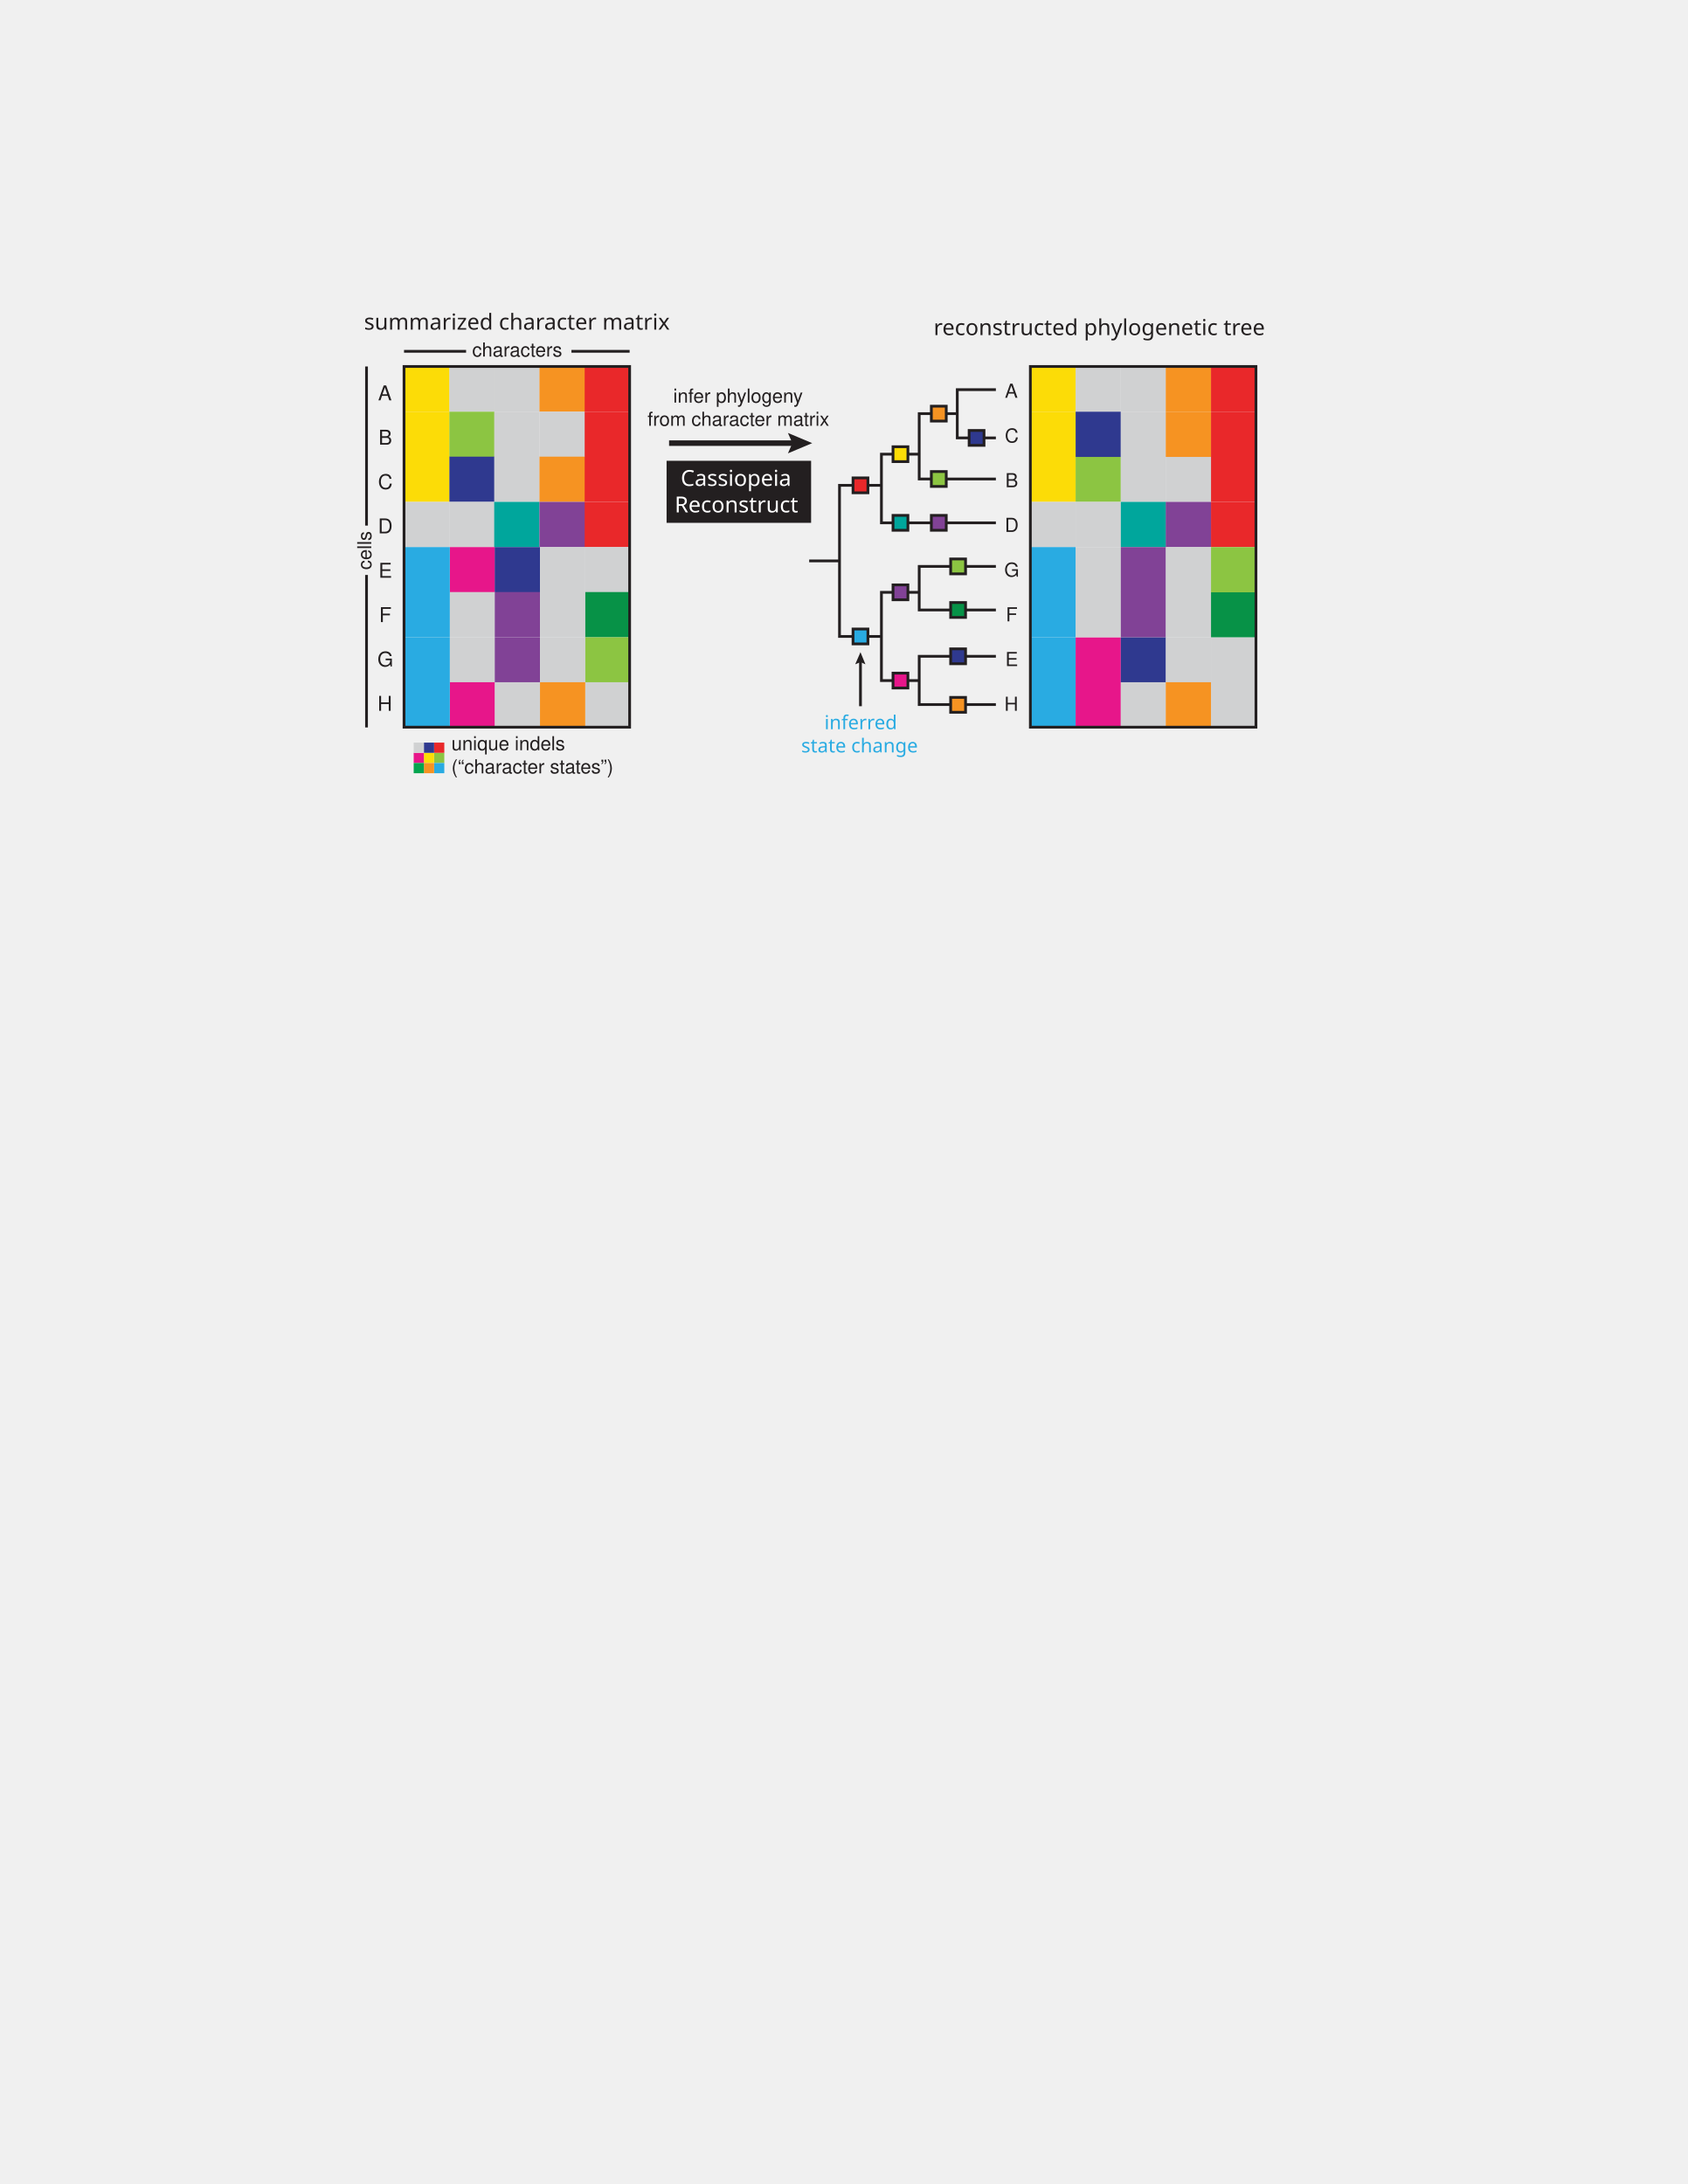
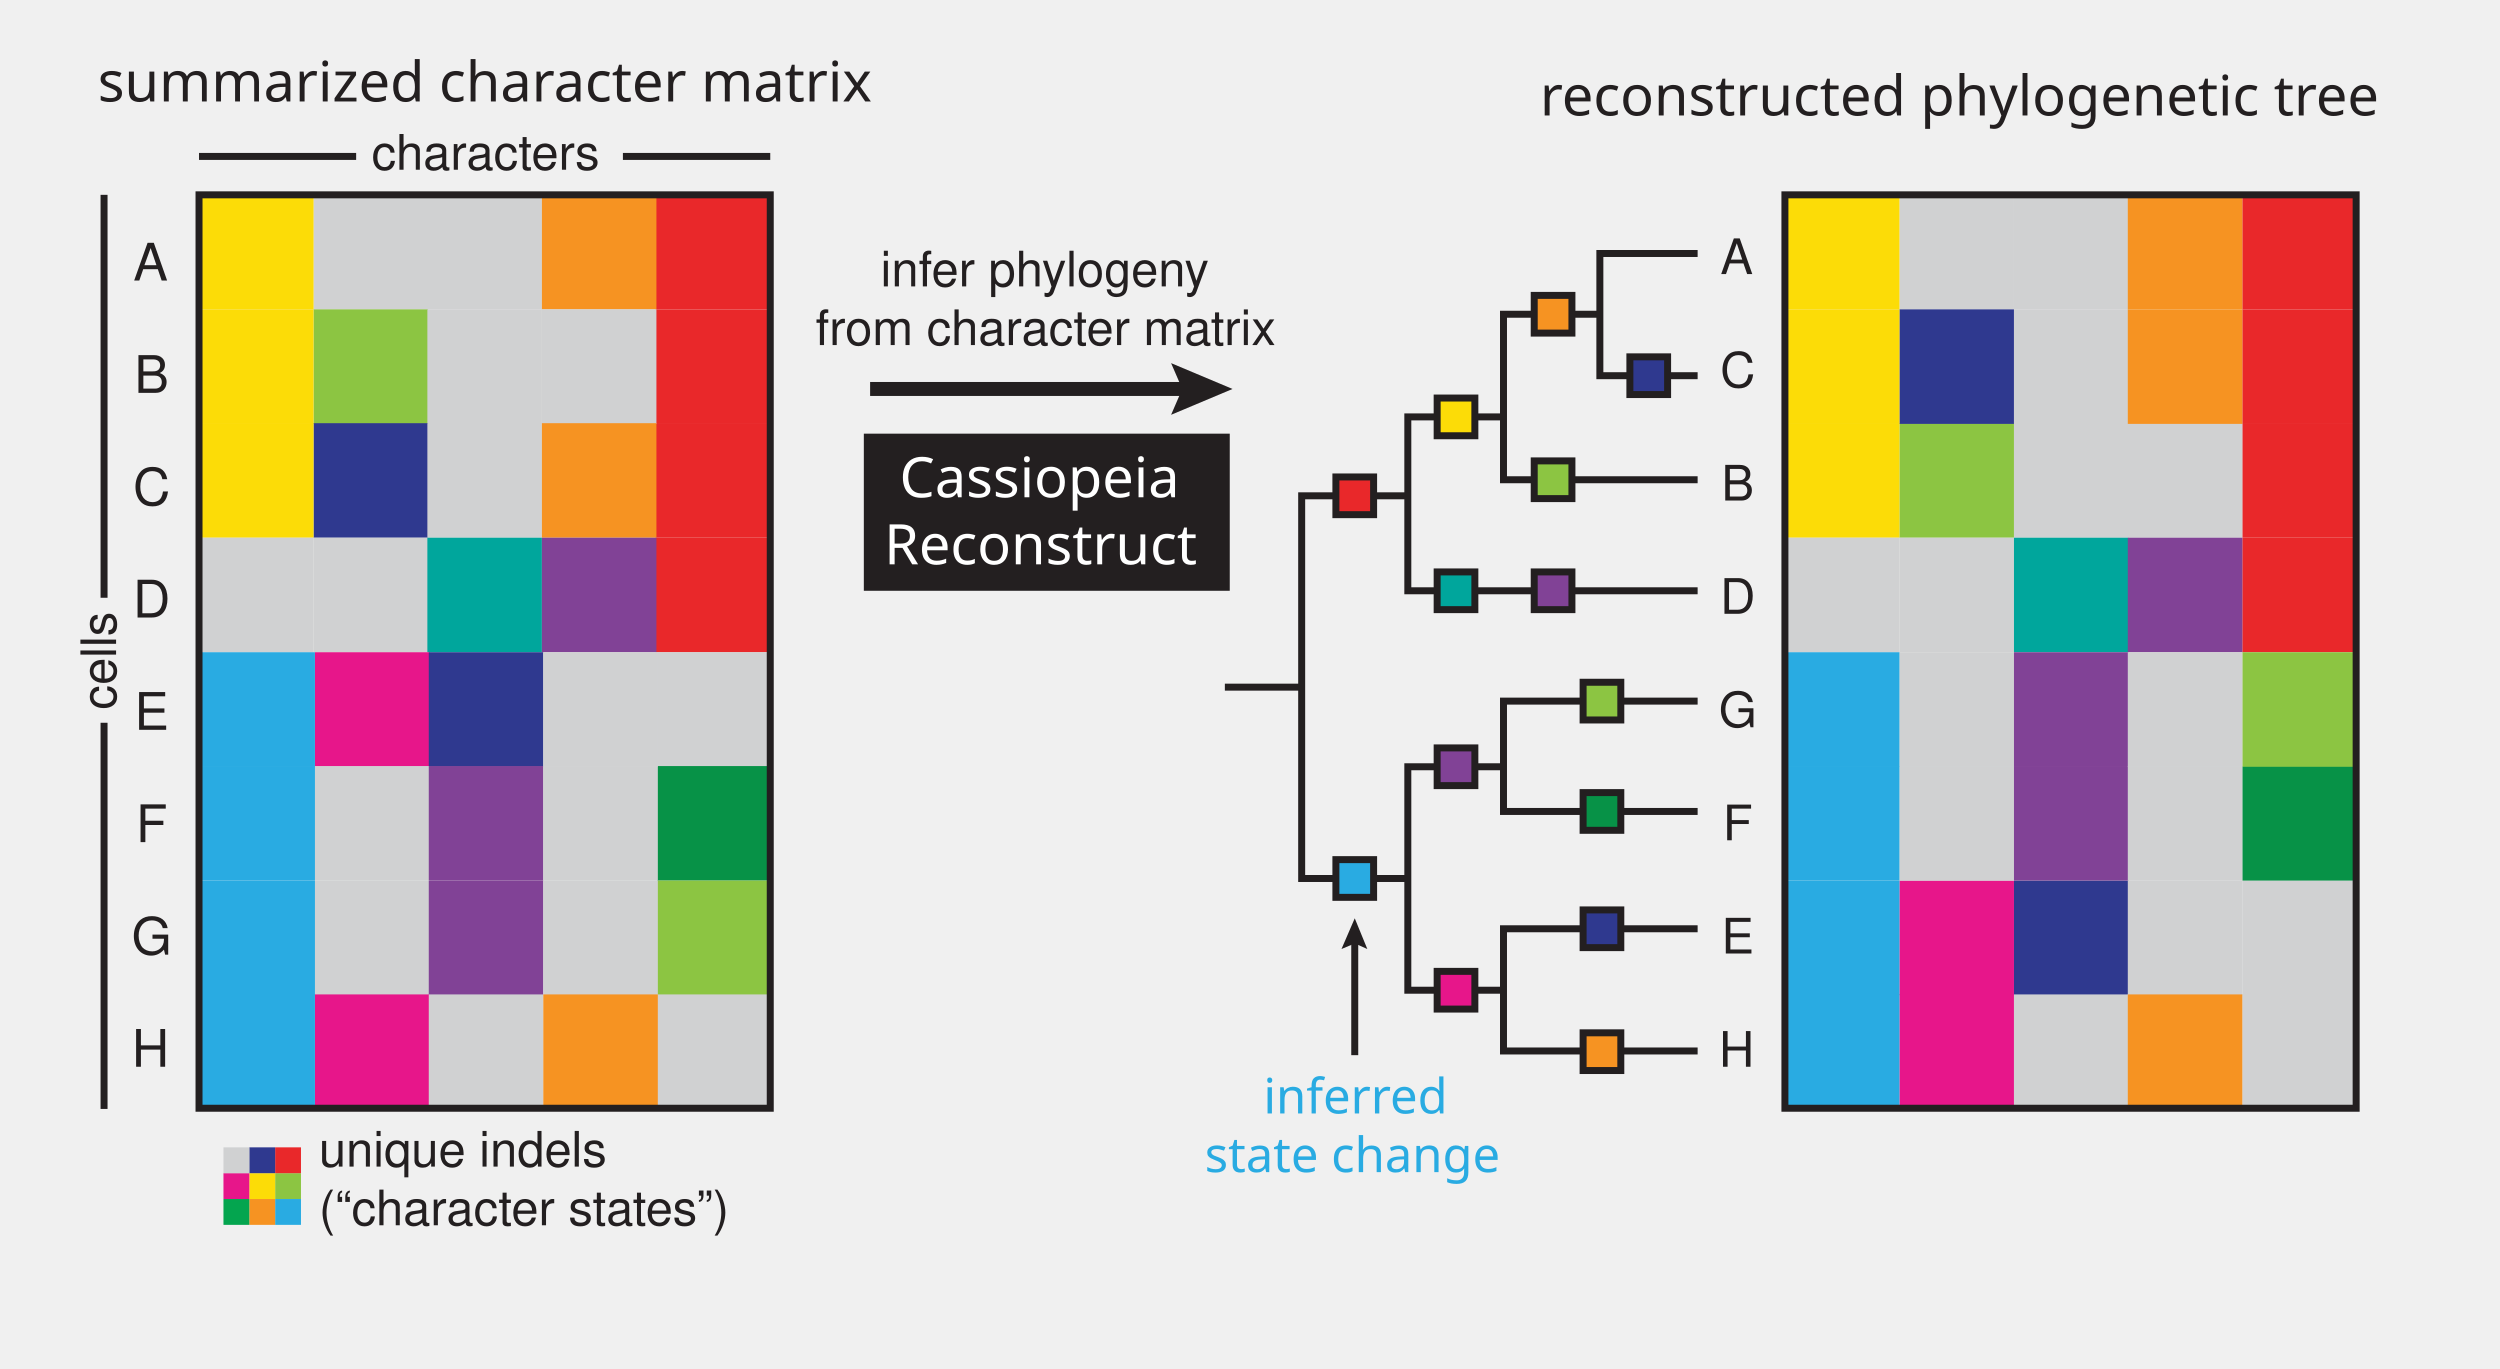
- <svg xmlns="http://www.w3.org/2000/svg" version="1.1" id="Layer_1" x="0px" y="0px" viewBox="0 0 612 792" style="enable-background:new 0 0 612 792;" xml:space="preserve">
+ <svg xmlns="http://www.w3.org/2000/svg" version="1.1" id="Layer_1" x="0px" y="0px" viewBox="0 0 358 196" style="enable-background:new 0 0 358 196;" xml:space="preserve">
  <style type="text/css">
	.st0{fill:#231F20;}
	.st1{fill:#8CC542;}
	.st2{fill:#E9282A;}
	.st3{fill:#29ABE2;}
	.st4{fill:#FCDC07;}
	.st5{fill:#2F398F;}
	.st6{fill:#F69322;}
	.st7{fill:#E7168A;}
	.st8{fill:#D0D1D2;}
	.st9{fill:#04A54F;}
	.st10{font-family:'Helvetica';}
	.st11{font-size:7px;}
	.st12{fill:#00A69C;}
	.st13{fill:#814296;}
	.st14{fill:#079247;}
	.st15{fill:none;stroke:#231F20;stroke-miterlimit:10;}
	.st16{font-family:'Helvetica-Bold';}
	.st17{font-size:7.413px;}
	.st18{font-size:8px;}
	.st19{fill:#29ABE2;stroke:#231F20;stroke-miterlimit:10;}
	.st20{fill:#E7168A;stroke:#231F20;stroke-miterlimit:10;}
	.st21{fill:#F69322;stroke:#231F20;stroke-miterlimit:10;}
	.st22{fill:#2F398F;stroke:#231F20;stroke-miterlimit:10;}
	.st23{fill:#814296;stroke:#231F20;stroke-miterlimit:10;}
	.st24{fill:#8CC542;stroke:#231F20;stroke-miterlimit:10;}
	.st25{fill:#079247;stroke:#231F20;stroke-miterlimit:10;}
	.st26{fill:#E9282A;stroke:#231F20;stroke-miterlimit:10;}
	.st27{fill:#00A69C;stroke:#231F20;stroke-miterlimit:10;}
	.st28{fill:#FCDC07;stroke:#231F20;stroke-miterlimit:10;}
	.st29{fill:none;stroke:#231F20;stroke-width:2;stroke-miterlimit:10;}
	.st30{fill:#FFFFFF;}
</style>
-   <rect x="241.7" y="167.1" class="st0" width="52.4" height="22.5" />
-   <rect x="157.4" y="273" class="st1" width="3.7" height="3.7" />
-   <rect x="157.4" y="269.3" class="st2" width="3.7" height="3.7" />
-   <rect x="157.4" y="276.7" class="st3" width="3.7" height="3.7" />
-   <rect x="153.7" y="273" class="st4" width="3.7" height="3.7" />
-   <rect x="153.7" y="269.3" class="st5" width="3.7" height="3.7" />
-   <rect x="153.7" y="276.7" class="st6" width="3.7" height="3.7" />
-   <rect x="150" y="273" class="st7" width="3.7" height="3.7" />
-   <rect x="150" y="269.3" class="st8" width="3.7" height="3.7" />
-   <rect x="150" y="276.7" class="st9" width="3.7" height="3.7" />
-   <text transform="matrix(1 0 0 1 163.6733 272.0581)">
-     <tspan x="0" y="0" class="st0 st10 st11">unique indels</tspan>
-     <tspan x="0" y="8.4" class="st0 st10 st11">(“character states”)</tspan>
-   </text>
-   <rect x="162.9" y="132.9" class="st8" width="16.4" height="16.4" />
-   <rect x="146.5" y="132.9" class="st4" width="16.4" height="16.4" />
-   <rect x="211.9" y="132.9" class="st2" width="16.4" height="16.4" />
-   <rect x="179.2" y="132.9" class="st8" width="16.4" height="16.4" />
-   <rect x="162.9" y="149.3" class="st1" width="16.4" height="16.4" />
-   <rect x="146.5" y="149.3" class="st4" width="16.4" height="16.4" />
-   <rect x="211.9" y="149.3" class="st2" width="16.4" height="16.4" />
-   <rect x="179.2" y="149.3" class="st8" width="16.4" height="16.4" />
-   <rect x="162.9" y="165.6" class="st5" width="16.4" height="16.4" />
-   <rect x="146.5" y="165.6" class="st4" width="16.4" height="16.4" />
-   <rect x="211.9" y="165.6" class="st2" width="16.4" height="16.4" />
-   <rect x="179.2" y="165.6" class="st8" width="16.4" height="16.4" />
-   <rect x="162.9" y="182" class="st8" width="16.4" height="16.4" />
-   <rect x="146.5" y="182" class="st8" width="16.4" height="16.4" />
-   <rect x="211.9" y="182" class="st2" width="16.4" height="16.4" />
-   <rect x="179.2" y="182" class="st12" width="16.4" height="16.4" />
-   <rect x="195.6" y="132.9" class="st6" width="16.4" height="16.4" />
-   <rect x="195.6" y="149.3" class="st8" width="16.4" height="16.4" />
-   <rect x="195.6" y="165.6" class="st6" width="16.4" height="16.4" />
-   <rect x="195.6" y="182" class="st13" width="16.4" height="16.4" />
-   <rect x="163.1" y="198.4" class="st7" width="16.4" height="16.4" />
-   <rect x="146.7" y="198.4" class="st3" width="16.4" height="16.4" />
-   <rect x="212.1" y="198.4" class="st8" width="16.4" height="16.4" />
-   <rect x="179.4" y="198.4" class="st5" width="16.4" height="16.4" />
-   <rect x="163.1" y="214.7" class="st8" width="16.4" height="16.4" />
-   <rect x="146.7" y="214.7" class="st3" width="16.4" height="16.4" />
-   <rect x="212.1" y="214.7" class="st14" width="16.4" height="16.4" />
-   <rect x="179.4" y="214.7" class="st13" width="16.4" height="16.4" />
-   <rect x="163.1" y="231.1" class="st8" width="16.4" height="16.4" />
-   <rect x="146.7" y="231.1" class="st3" width="16.4" height="16.4" />
-   <rect x="212.1" y="231.1" class="st1" width="16.4" height="16.4" />
-   <rect x="179.4" y="231.1" class="st13" width="16.4" height="16.4" />
-   <rect x="163.1" y="247.4" class="st7" width="16.4" height="16.4" />
-   <rect x="146.7" y="247.4" class="st3" width="16.4" height="16.4" />
-   <rect x="212.1" y="247.4" class="st8" width="16.4" height="16.4" />
-   <rect x="179.4" y="247.4" class="st8" width="16.4" height="16.4" />
-   <rect x="195.8" y="198.4" class="st8" width="16.4" height="16.4" />
-   <rect x="195.8" y="214.7" class="st8" width="16.4" height="16.4" />
-   <rect x="195.8" y="231.1" class="st8" width="16.4" height="16.4" />
-   <rect x="195.8" y="247.4" class="st6" width="16.4" height="16.4" />
-   <rect x="146.5" y="132.9" class="st15" width="81.8" height="130.8" />
+   <rect x="123.7" y="62.1" class="st0" width="52.4" height="22.5" />
+   <rect x="39.4" y="168" class="st1" width="3.7" height="3.7" />
+   <rect x="39.4" y="164.3" class="st2" width="3.7" height="3.7" />
+   <rect x="39.4" y="171.7" class="st3" width="3.7" height="3.7" />
+   <rect x="35.7" y="168" class="st4" width="3.7" height="3.7" />
+   <rect x="35.7" y="164.3" class="st5" width="3.7" height="3.7" />
+   <rect x="35.7" y="171.7" class="st6" width="3.7" height="3.7" />
+   <rect x="32" y="168" class="st7" width="3.7" height="3.7" />
+   <rect x="32" y="164.3" class="st8" width="3.7" height="3.7" />
+   <rect x="32" y="171.7" class="st9" width="3.7" height="3.7" />
+   <text transform="matrix(1 0 0 1 45.6733 167.0581)" class="st0 st10 st11">unique indels</text>
+   <text transform="matrix(1 0 0 1 45.6733 175.4581)" class="st0 st10 st11">(“character states”)</text>
+   <rect x="44.9" y="27.9" class="st8" width="16.4" height="16.4" />
+   <rect x="28.5" y="27.9" class="st4" width="16.4" height="16.4" />
+   <rect x="93.9" y="27.9" class="st2" width="16.4" height="16.4" />
+   <rect x="61.2" y="27.9" class="st8" width="16.4" height="16.4" />
+   <rect x="44.9" y="44.3" class="st1" width="16.4" height="16.4" />
+   <rect x="28.5" y="44.3" class="st4" width="16.4" height="16.4" />
+   <rect x="93.9" y="44.3" class="st2" width="16.4" height="16.4" />
+   <rect x="61.2" y="44.3" class="st8" width="16.4" height="16.4" />
+   <rect x="44.9" y="60.6" class="st5" width="16.4" height="16.4" />
+   <rect x="28.5" y="60.6" class="st4" width="16.4" height="16.4" />
+   <rect x="93.9" y="60.6" class="st2" width="16.4" height="16.4" />
+   <rect x="61.2" y="60.6" class="st8" width="16.4" height="16.4" />
+   <rect x="44.9" y="77" class="st8" width="16.4" height="16.4" />
+   <rect x="28.5" y="77" class="st8" width="16.4" height="16.4" />
+   <rect x="93.9" y="77" class="st2" width="16.4" height="16.4" />
+   <rect x="61.2" y="77" class="st12" width="16.4" height="16.4" />
+   <rect x="77.6" y="27.9" class="st6" width="16.4" height="16.4" />
+   <rect x="77.6" y="44.3" class="st8" width="16.4" height="16.4" />
+   <rect x="77.6" y="60.6" class="st6" width="16.4" height="16.4" />
+   <rect x="77.6" y="77" class="st13" width="16.4" height="16.4" />
+   <rect x="45.1" y="93.4" class="st7" width="16.4" height="16.4" />
+   <rect x="28.7" y="93.4" class="st3" width="16.4" height="16.4" />
+   <rect x="94.1" y="93.4" class="st8" width="16.4" height="16.4" />
+   <rect x="61.4" y="93.4" class="st5" width="16.4" height="16.4" />
+   <rect x="45.1" y="109.7" class="st8" width="16.4" height="16.4" />
+   <rect x="28.7" y="109.7" class="st3" width="16.4" height="16.4" />
+   <rect x="94.1" y="109.7" class="st14" width="16.4" height="16.4" />
+   <rect x="61.4" y="109.7" class="st13" width="16.4" height="16.4" />
+   <rect x="45.1" y="126.1" class="st8" width="16.4" height="16.4" />
+   <rect x="28.7" y="126.1" class="st3" width="16.4" height="16.4" />
+   <rect x="94.1" y="126.1" class="st1" width="16.4" height="16.4" />
+   <rect x="61.4" y="126.1" class="st13" width="16.4" height="16.4" />
+   <rect x="45.1" y="142.4" class="st7" width="16.4" height="16.4" />
+   <rect x="28.7" y="142.4" class="st3" width="16.4" height="16.4" />
+   <rect x="94.1" y="142.4" class="st8" width="16.4" height="16.4" />
+   <rect x="61.4" y="142.4" class="st8" width="16.4" height="16.4" />
+   <rect x="77.8" y="93.4" class="st8" width="16.4" height="16.4" />
+   <rect x="77.8" y="109.7" class="st8" width="16.4" height="16.4" />
+   <rect x="77.8" y="126.1" class="st8" width="16.4" height="16.4" />
+   <rect x="77.8" y="142.4" class="st6" width="16.4" height="16.4" />
+   <rect x="28.5" y="27.9" class="st15" width="81.8" height="130.8" />
  <g>
-     <polyline class="st15" points="319.5,230.8 304.4,230.8 304.4,176 319.5,176  " />
-     <line class="st15" x1="304.4" y1="203.4" x2="293.4" y2="203.4" />
-     <polyline class="st15" points="361.1,189.6 319.6,189.6 319.6,164.7 333.3,164.7  " />
-     <polyline class="st15" points="333.4,246.8 319.6,246.8 319.6,214.8 333.3,214.8  " />
-     <polyline class="st15" points="361.1,221.2 333.3,221.2 333.3,205.4 361.1,205.4  " />
-     <polyline class="st15" points="361.1,173.7 333.3,173.7 333.3,150 347.1,150  " />
-     <polyline class="st15" points="361.1,158.8 347.1,158.8 347.1,141.3 361.1,141.3  " />
-     <polyline class="st15" points="361.1,255.5 333.3,255.5 333.3,238 361.1,238  " />
+     <polyline class="st15" points="201.5,125.8 186.4,125.8 186.4,71 201.5,71  " />
+     <line class="st15" x1="186.4" y1="98.4" x2="175.4" y2="98.4" />
+     <polyline class="st15" points="243.1,84.6 201.6,84.6 201.6,59.7 215.3,59.7  " />
+     <polyline class="st15" points="215.4,141.8 201.6,141.8 201.6,109.8 215.3,109.8  " />
+     <polyline class="st15" points="243.1,116.2 215.3,116.2 215.3,100.4 243.1,100.4  " />
+     <polyline class="st15" points="243.1,68.7 215.3,68.7 215.3,45 229.1,45  " />
+     <polyline class="st15" points="243.1,53.8 229.1,53.8 229.1,36.3 243.1,36.3  " />
+     <polyline class="st15" points="243.1,150.5 215.3,150.5 215.3,133 243.1,133  " />
  </g>
  <g>
    <g>
-       <line class="st15" x1="312" y1="256.1" x2="312" y2="239.4" />
+       <line class="st15" x1="194" y1="151.1" x2="194" y2="134.4" />
      <g>
-         <polygon class="st0" points="313.8,240.9 312,240.1 310.1,240.9 312,236.5    " />
+         <polygon class="st0" points="195.8,135.9 194,135.1 192.1,135.9 194,131.5    " />
      </g>
    </g>
  </g>
-   <text transform="matrix(1 0 0 1 298.9199 264.4507)">
-     <tspan x="0" y="0" class="st3 st16 st11">inferred</tspan>
-     <tspan x="-8.4" y="8.4" class="st3 st16 st11">state change</tspan>
-   </text>
-   <text transform="matrix(1 0 0 1 137.0869 145.1763)" class="st0 st10 st17">A</text>
-   <text transform="matrix(1 0 0 1 137.248 161.2593)" class="st0 st10 st17">B</text>
-   <text transform="matrix(1 0 0 1 137.0429 177.3428)" class="st0 st10 st17">C</text>
-   <text transform="matrix(1 0 0 1 137.0429 193.4258)" class="st0 st10 st17">D</text>
-   <text transform="matrix(1 0 0 1 132.0005 119.5342)" class="st0 st16 st18">summarized character matrix</text>
-   <text transform="matrix(1 0 0 1 137.248 209.5088)" class="st0 st10 st17">E</text>
-   <text transform="matrix(1 0 0 1 137.4555 225.5928)" class="st0 st10 st17">F</text>
-   <text transform="matrix(1 0 0 1 136.8364 241.6753)" class="st0 st10 st17">G</text>
-   <text transform="matrix(1 0 0 1 171.2129 129.3018)" class="st0 st10 st11">characters</text>
-   <text transform="matrix(0 -1 1 0 134.6225 206.6182)" class="st0 st10 st11">cells</text>
-   <line class="st15" x1="132.9" y1="132.9" x2="132.9" y2="190.6" />
-   <line class="st15" x1="132.9" y1="208.5" x2="132.9" y2="263.8" />
-   <line class="st15" x1="228.3" y1="127.4" x2="207.2" y2="127.4" />
-   <line class="st15" x1="169" y1="127.4" x2="146.5" y2="127.4" />
-   <text transform="matrix(1 0 0 1 136.8818 257.7588)" class="st0 st10 st17">H</text>
-   <rect x="390" y="132.9" class="st8" width="16.4" height="16.4" />
-   <rect x="373.6" y="132.9" class="st4" width="16.4" height="16.4" />
-   <rect x="439.1" y="132.9" class="st2" width="16.4" height="16.4" />
-   <rect x="406.4" y="132.9" class="st8" width="16.4" height="16.4" />
-   <rect x="390" y="165.6" class="st1" width="16.4" height="16.4" />
-   <rect x="373.6" y="165.6" class="st4" width="16.4" height="16.4" />
-   <rect x="439.1" y="165.6" class="st2" width="16.4" height="16.4" />
-   <rect x="406.4" y="165.6" class="st8" width="16.4" height="16.4" />
-   <rect x="390" y="149.3" class="st5" width="16.4" height="16.4" />
-   <rect x="373.6" y="149.3" class="st4" width="16.4" height="16.4" />
-   <rect x="439.1" y="149.3" class="st2" width="16.4" height="16.4" />
-   <rect x="406.4" y="149.3" class="st8" width="16.4" height="16.4" />
-   <rect x="390" y="182" class="st8" width="16.4" height="16.4" />
-   <rect x="373.6" y="182" class="st8" width="16.4" height="16.4" />
-   <rect x="439.1" y="182" class="st2" width="16.4" height="16.4" />
-   <rect x="406.4" y="182" class="st12" width="16.4" height="16.4" />
-   <rect x="422.7" y="132.9" class="st6" width="16.4" height="16.4" />
-   <rect x="422.7" y="165.6" class="st8" width="16.4" height="16.4" />
-   <rect x="422.7" y="149.3" class="st6" width="16.4" height="16.4" />
-   <rect x="422.7" y="182" class="st13" width="16.4" height="16.4" />
-   <rect x="390" y="231.1" class="st7" width="16.4" height="16.4" />
-   <rect x="373.6" y="231.1" class="st3" width="16.4" height="16.4" />
-   <rect x="439.1" y="231.1" class="st8" width="16.4" height="16.4" />
-   <rect x="406.4" y="231.1" class="st5" width="16.4" height="16.4" />
-   <rect x="390" y="214.7" class="st8" width="16.4" height="16.4" />
-   <rect x="373.6" y="214.7" class="st3" width="16.4" height="16.4" />
-   <rect x="439.1" y="214.7" class="st14" width="16.4" height="16.4" />
-   <rect x="406.4" y="214.7" class="st13" width="16.4" height="16.4" />
-   <rect x="390" y="198.4" class="st8" width="16.4" height="16.4" />
-   <rect x="373.6" y="198.4" class="st3" width="16.4" height="16.4" />
-   <rect x="439.1" y="198.4" class="st1" width="16.4" height="16.4" />
-   <rect x="406.4" y="198.4" class="st13" width="16.4" height="16.4" />
-   <rect x="390" y="247.4" class="st7" width="16.4" height="16.4" />
-   <rect x="373.6" y="247.4" class="st3" width="16.4" height="16.4" />
-   <rect x="439.1" y="247.4" class="st8" width="16.4" height="16.4" />
-   <rect x="406.4" y="247.4" class="st8" width="16.4" height="16.4" />
-   <rect x="422.7" y="231.1" class="st8" width="16.4" height="16.4" />
-   <rect x="422.7" y="214.7" class="st8" width="16.4" height="16.4" />
-   <rect x="422.7" y="198.4" class="st8" width="16.4" height="16.4" />
-   <rect x="422.7" y="247.4" class="st6" width="16.4" height="16.4" />
-   <rect x="373.6" y="132.9" class="st15" width="81.8" height="130.8" />
-   <text transform="matrix(1 0 0 1 364.3496 144.2495)" class="st0 st10 st11">A</text>
-   <text transform="matrix(1 0 0 1 364.3174 160.4649)" class="st0 st10 st11">C</text>
-   <text transform="matrix(1 0 0 1 364.5097 176.6812)" class="st0 st10 st11">B</text>
-   <text transform="matrix(1 0 0 1 364.3174 192.8965)" class="st0 st10 st11">D</text>
-   <text transform="matrix(1 0 0 1 364.122 209.1118)" class="st0 st10 st11">G</text>
-   <text transform="matrix(1 0 0 1 364.707 225.3277)" class="st0 st10 st11">F</text>
-   <text transform="matrix(1 0 0 1 364.5097 241.543)" class="st0 st10 st11">E</text>
-   <text transform="matrix(1 0 0 1 364.1562 257.7588)" class="st0 st10 st11">H</text>
-   <rect x="309.3" y="228.1" class="st19" width="5.4" height="5.4" />
-   <rect x="323.8" y="244.1" class="st20" width="5.4" height="5.4" />
-   <rect x="344.7" y="252.9" class="st21" width="5.4" height="5.4" />
-   <rect x="344.7" y="235.3" class="st22" width="5.4" height="5.4" />
-   <rect x="323.8" y="212.1" class="st23" width="5.4" height="5.4" />
-   <rect x="344.7" y="202.7" class="st24" width="5.4" height="5.4" />
-   <rect x="344.7" y="218.5" class="st25" width="5.4" height="5.4" />
-   <rect x="309.3" y="173.3" class="st26" width="5.4" height="5.4" />
-   <rect x="323.8" y="186.9" class="st27" width="5.4" height="5.4" />
-   <rect x="337.7" y="186.9" class="st23" width="5.4" height="5.4" />
-   <rect x="323.8" y="162" class="st28" width="5.4" height="5.4" />
-   <rect x="337.7" y="171" class="st24" width="5.4" height="5.4" />
-   <rect x="337.7" y="147.3" class="st21" width="5.4" height="5.4" />
-   <rect x="351.4" y="156.1" class="st22" width="5.4" height="5.4" />
-   <text transform="matrix(1 0 0 1 338.5117 121.5342)" class="st0 st16 st18">reconstructed phylogenetic tree</text>
+   <text transform="matrix(1 0 0 1 180.9199 159.4507)" class="st3 st16 st11">inferred</text>
+   <text transform="matrix(1 0 0 1 172.5199 167.8507)" class="st3 st16 st11">state change</text>
+   <text transform="matrix(1 0 0 1 19.0869 40.1763)" class="st0 st10 st17">A</text>
+   <text transform="matrix(1 0 0 1 19.248 56.2593)" class="st0 st10 st17">B</text>
+   <text transform="matrix(1 0 0 1 19.0429 72.3428)" class="st0 st10 st17">C</text>
+   <text transform="matrix(1 0 0 1 19.0429 88.4258)" class="st0 st10 st17">D</text>
+   <text transform="matrix(1 0 0 1 14.0005 14.5342)" class="st0 st16 st18">summarized character matrix</text>
+   <text transform="matrix(1 0 0 1 19.248 104.5088)" class="st0 st10 st17">E</text>
+   <text transform="matrix(1 0 0 1 19.4555 120.5928)" class="st0 st10 st17">F</text>
+   <text transform="matrix(1 0 0 1 18.8364 136.6753)" class="st0 st10 st17">G</text>
+   <text transform="matrix(1 0 0 1 53.2129 24.3018)" class="st0 st10 st11">characters</text>
+   <text transform="matrix(0 -1 1 0 16.6225 101.6182)" class="st0 st10 st11">cells</text>
+   <line class="st15" x1="14.9" y1="27.9" x2="14.9" y2="85.6" />
+   <line class="st15" x1="14.9" y1="103.5" x2="14.9" y2="158.8" />
+   <line class="st15" x1="110.3" y1="22.4" x2="89.2" y2="22.4" />
+   <line class="st15" x1="51" y1="22.4" x2="28.5" y2="22.4" />
+   <text transform="matrix(1 0 0 1 18.8818 152.7588)" class="st0 st10 st17">H</text>
+   <rect x="272" y="27.9" class="st8" width="16.4" height="16.4" />
+   <rect x="255.6" y="27.9" class="st4" width="16.4" height="16.4" />
+   <rect x="321.1" y="27.9" class="st2" width="16.4" height="16.4" />
+   <rect x="288.4" y="27.9" class="st8" width="16.4" height="16.4" />
+   <rect x="272" y="60.6" class="st1" width="16.4" height="16.4" />
+   <rect x="255.6" y="60.6" class="st4" width="16.4" height="16.4" />
+   <rect x="321.1" y="60.6" class="st2" width="16.4" height="16.4" />
+   <rect x="288.4" y="60.6" class="st8" width="16.4" height="16.4" />
+   <rect x="272" y="44.3" class="st5" width="16.4" height="16.4" />
+   <rect x="255.6" y="44.3" class="st4" width="16.4" height="16.4" />
+   <rect x="321.1" y="44.3" class="st2" width="16.4" height="16.4" />
+   <rect x="288.4" y="44.3" class="st8" width="16.4" height="16.4" />
+   <rect x="272" y="77" class="st8" width="16.4" height="16.4" />
+   <rect x="255.6" y="77" class="st8" width="16.4" height="16.4" />
+   <rect x="321.1" y="77" class="st2" width="16.4" height="16.4" />
+   <rect x="288.4" y="77" class="st12" width="16.4" height="16.4" />
+   <rect x="304.7" y="27.9" class="st6" width="16.4" height="16.4" />
+   <rect x="304.7" y="60.6" class="st8" width="16.4" height="16.4" />
+   <rect x="304.7" y="44.3" class="st6" width="16.4" height="16.4" />
+   <rect x="304.7" y="77" class="st13" width="16.4" height="16.4" />
+   <rect x="272" y="126.1" class="st7" width="16.4" height="16.4" />
+   <rect x="255.6" y="126.1" class="st3" width="16.4" height="16.4" />
+   <rect x="321.1" y="126.1" class="st8" width="16.4" height="16.4" />
+   <rect x="288.4" y="126.1" class="st5" width="16.4" height="16.4" />
+   <rect x="272" y="109.7" class="st8" width="16.4" height="16.4" />
+   <rect x="255.6" y="109.7" class="st3" width="16.4" height="16.4" />
+   <rect x="321.1" y="109.7" class="st14" width="16.4" height="16.4" />
+   <rect x="288.4" y="109.7" class="st13" width="16.4" height="16.4" />
+   <rect x="272" y="93.4" class="st8" width="16.4" height="16.4" />
+   <rect x="255.6" y="93.4" class="st3" width="16.4" height="16.4" />
+   <rect x="321.1" y="93.4" class="st1" width="16.4" height="16.4" />
+   <rect x="288.4" y="93.4" class="st13" width="16.4" height="16.4" />
+   <rect x="272" y="142.4" class="st7" width="16.4" height="16.4" />
+   <rect x="255.6" y="142.4" class="st3" width="16.4" height="16.4" />
+   <rect x="321.1" y="142.4" class="st8" width="16.4" height="16.4" />
+   <rect x="288.4" y="142.4" class="st8" width="16.4" height="16.4" />
+   <rect x="304.7" y="126.1" class="st8" width="16.4" height="16.4" />
+   <rect x="304.7" y="109.7" class="st8" width="16.4" height="16.4" />
+   <rect x="304.7" y="93.4" class="st8" width="16.4" height="16.4" />
+   <rect x="304.7" y="142.4" class="st6" width="16.4" height="16.4" />
+   <rect x="255.6" y="27.9" class="st15" width="81.8" height="130.8" />
+   <text transform="matrix(1 0 0 1 246.3496 39.2495)" class="st0 st10 st11">A</text>
+   <text transform="matrix(1 0 0 1 246.3174 55.4649)" class="st0 st10 st11">C</text>
+   <text transform="matrix(1 0 0 1 246.5097 71.6812)" class="st0 st10 st11">B</text>
+   <text transform="matrix(1 0 0 1 246.3174 87.8965)" class="st0 st10 st11">D</text>
+   <text transform="matrix(1 0 0 1 246.122 104.1118)" class="st0 st10 st11">G</text>
+   <text transform="matrix(1 0 0 1 246.707 120.3277)" class="st0 st10 st11">F</text>
+   <text transform="matrix(1 0 0 1 246.5097 136.543)" class="st0 st10 st11">E</text>
+   <text transform="matrix(1 0 0 1 246.1562 152.7588)" class="st0 st10 st11">H</text>
+   <rect x="191.3" y="123.1" class="st19" width="5.4" height="5.4" />
+   <rect x="205.8" y="139.1" class="st20" width="5.4" height="5.4" />
+   <rect x="226.7" y="147.9" class="st21" width="5.4" height="5.4" />
+   <rect x="226.7" y="130.3" class="st22" width="5.4" height="5.4" />
+   <rect x="205.8" y="107.1" class="st23" width="5.4" height="5.4" />
+   <rect x="226.7" y="97.7" class="st24" width="5.4" height="5.4" />
+   <rect x="226.7" y="113.5" class="st25" width="5.4" height="5.4" />
+   <rect x="191.3" y="68.3" class="st26" width="5.4" height="5.4" />
+   <rect x="205.8" y="81.9" class="st27" width="5.4" height="5.4" />
+   <rect x="219.7" y="81.9" class="st23" width="5.4" height="5.4" />
+   <rect x="205.8" y="57" class="st28" width="5.4" height="5.4" />
+   <rect x="219.7" y="66" class="st24" width="5.4" height="5.4" />
+   <rect x="219.7" y="42.3" class="st21" width="5.4" height="5.4" />
+   <rect x="233.4" y="51.1" class="st22" width="5.4" height="5.4" />
+   <text transform="matrix(1 0 0 1 220.5117 16.5342)" class="st0 st16 st18">reconstructed phylogenetic tree</text>
  <g>
    <g>
-       <line class="st29" x1="242.6" y1="160.7" x2="288.5" y2="160.7" />
+       <line class="st29" x1="124.6" y1="55.7" x2="170.5" y2="55.7" />
      <g>
-         <polygon class="st0" points="285.7,164.4 287.3,160.7 285.7,157 294.5,160.7    " />
+         <polygon class="st0" points="167.7,59.4 169.3,55.7 167.7,52 176.5,55.7    " />
      </g>
    </g>
  </g>
-   <text transform="matrix(1 0 0 1 244.0966 146.0112)">
-     <tspan x="0" y="0" class="st0 st10 st11">infer phylogeny</tspan>
-     <tspan x="-9.3" y="8.4" class="st0 st10 st11">from character matrix</tspan>
-   </text>
-   <text transform="matrix(1 0 0 1 246.8095 176.2095)">
-     <tspan x="0" y="0" class="st30 st16 st18">Cassiopeia</tspan>
-     <tspan x="-2.2" y="9.6" class="st30 st16 st18">Reconstruct</tspan>
-   </text>
+   <text transform="matrix(1 0 0 1 126.0966 41.0112)" class="st0 st10 st11">infer phylogeny</text>
+   <text transform="matrix(1 0 0 1 116.7966 49.4112)" class="st0 st10 st11">from character matrix</text>
+   <text transform="matrix(1 0 0 1 128.8095 71.2095)" class="st30 st16 st18">Cassiopeia</text>
+   <text transform="matrix(1 0 0 1 126.6095 80.8095)" class="st30 st16 st18">Reconstruct</text>
</svg>
